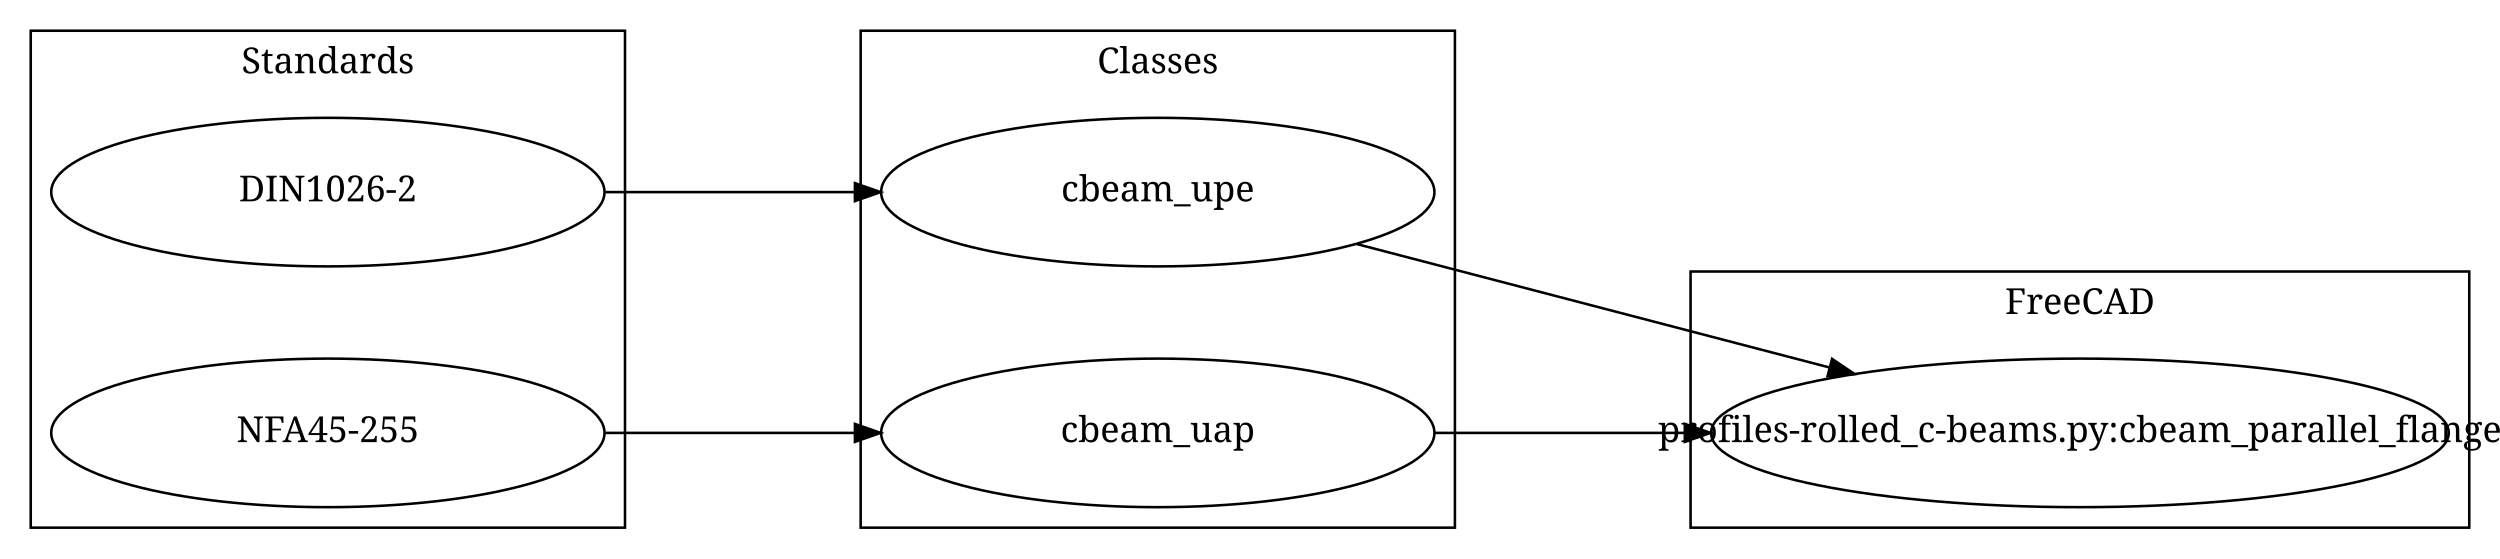
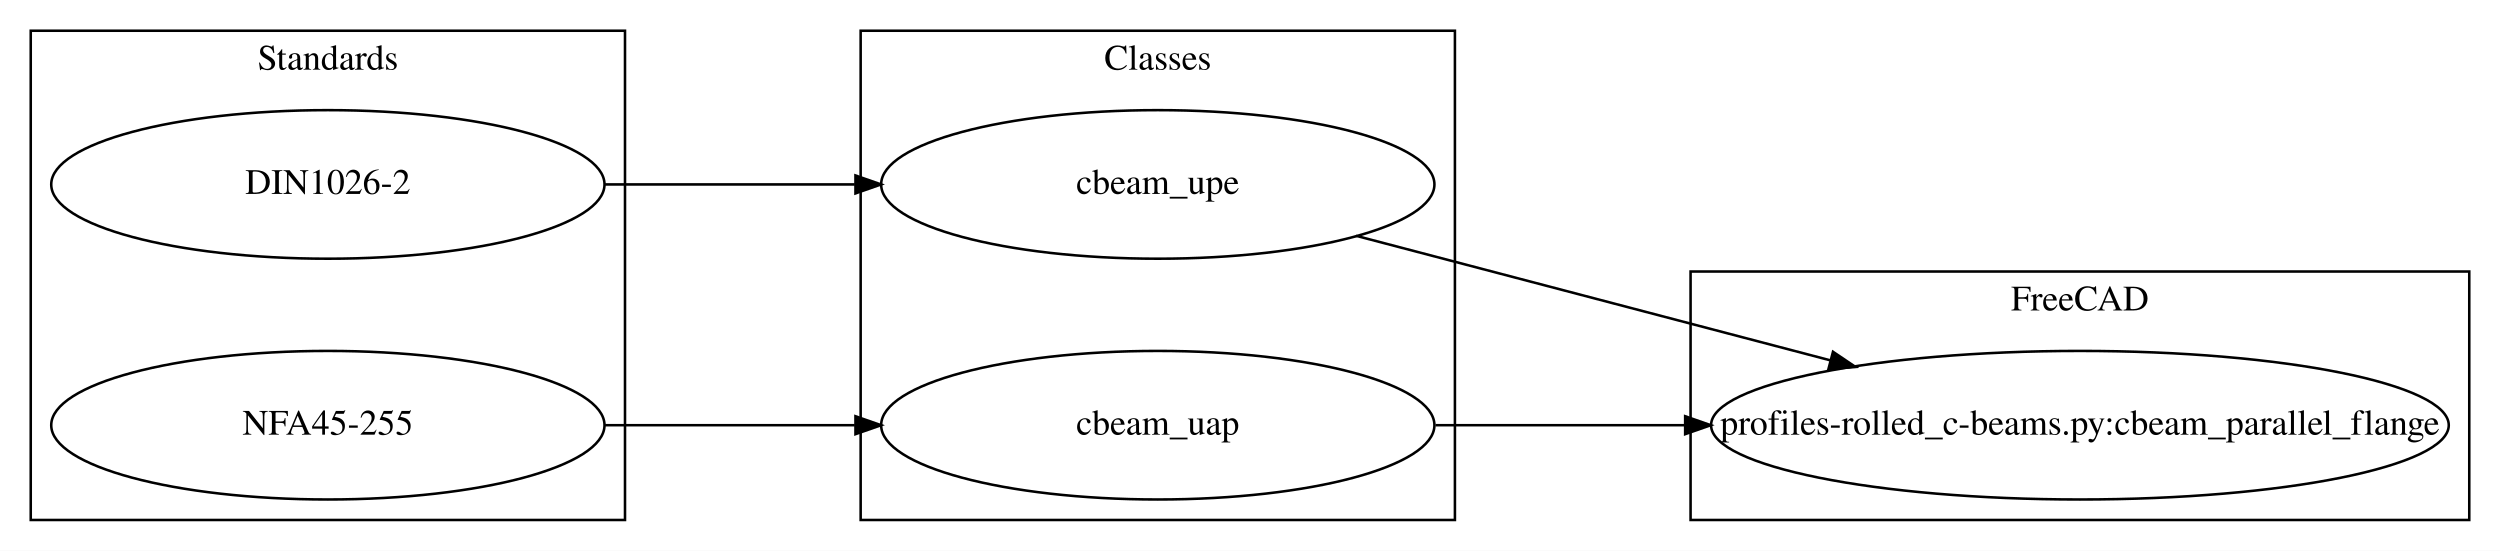
- <svg xmlns="http://www.w3.org/2000/svg" width="976pt" height="218pt" viewBox="0.00 0.00 976.00 218.00">
-   <g id="graph1" class="graph" transform="scale(1 1) rotate(0) translate(4 214)">
-     <polygon fill="white" stroke="white" points="-4,5 -4,-214 973,-214 973,5 -4,5" />
-     <g id="graph2" class="cluster">
-       <polygon fill="none" stroke="black" points="332,-8 332,-202 564,-202 564,-8 332,-8" />
-       <text text-anchor="middle" x="448" y="-185.4" font-family="Times Roman,serif" font-size="14.00">Classes</text>
+ <svg xmlns="http://www.w3.org/2000/svg" width="976pt" height="215pt" viewBox="0.00 0.00 976.00 215.00">
+   <g id="graph0" class="graph" transform="scale(1 1) rotate(0) translate(4 211)">
+     <polygon fill="white" stroke="none" points="-4,4 -4,-211 972,-211 972,4 -4,4" />
+     <g id="clust1" class="cluster">
+       <polygon fill="none" stroke="black" points="332,-8 332,-199 564,-199 564,-8 332,-8" />
+       <text text-anchor="middle" x="448" y="-183.8" font-family="Times,serif" font-size="14.00">Classes</text>
    </g>
-     <g id="graph3" class="cluster">
-       <polygon fill="none" stroke="black" points="8,-8 8,-202 240,-202 240,-8 8,-8" />
-       <text text-anchor="middle" x="124" y="-185.4" font-family="Times Roman,serif" font-size="14.00">Standards</text>
+     <g id="clust2" class="cluster">
+       <polygon fill="none" stroke="black" points="8,-8 8,-199 240,-199 240,-8 8,-8" />
+       <text text-anchor="middle" x="124" y="-183.8" font-family="Times,serif" font-size="14.00">Standards</text>
    </g>
-     <g id="graph4" class="cluster">
-       <polygon fill="none" stroke="black" points="656,-8 656,-108 960,-108 960,-8 656,-8" />
-       <text text-anchor="middle" x="808" y="-91.4" font-family="Times Roman,serif" font-size="14.00">FreeCAD</text>
+     <g id="clust3" class="cluster">
+       <polygon fill="none" stroke="black" points="656,-8 656,-105 960,-105 960,-8 656,-8" />
+       <text text-anchor="middle" x="808" y="-89.8" font-family="Times,serif" font-size="14.00">FreeCAD</text>
+     </g>
+     <g id="node1" class="node">
+       <ellipse fill="none" stroke="black" cx="448" cy="-139" rx="108" ry="29" />
+       <text text-anchor="middle" x="448" y="-135.3" font-family="Times,serif" font-size="14.00">cbeam_upe</text>
+     </g>
+     <g id="node5" class="node">
+       <ellipse fill="none" stroke="black" cx="808" cy="-45" rx="144" ry="29" />
+       <text text-anchor="middle" x="808" y="-41.3" font-family="Times,serif" font-size="14.00">profiles-rolled_c-beams.py:cbeam_parallel_flange</text>
+     </g>
+     <g id="edge1" class="edge">
+       <path fill="none" stroke="black" d="M525.361,-118.95C579.424,-104.755 652.354,-85.605 710.454,-70.35" />
+       <polygon fill="black" stroke="black" points="711.599,-73.668 720.382,-67.743 709.821,-66.898 711.599,-73.668" />
    </g>
    <g id="node2" class="node">
-       <ellipse fill="none" stroke="black" cx="448" cy="-139" rx="108" ry="29" />
-       <text text-anchor="middle" x="448" y="-135.4" font-family="Times Roman,serif" font-size="14.00">cbeam_upe</text>
+       <ellipse fill="none" stroke="black" cx="448" cy="-45" rx="108" ry="29" />
+       <text text-anchor="middle" x="448" y="-41.3" font-family="Times,serif" font-size="14.00">cbeam_uap</text>
    </g>
-     <g id="node8" class="node">
-       <ellipse fill="none" stroke="black" cx="808" cy="-45" rx="144" ry="29" />
-       <text text-anchor="middle" x="808" y="-41.4" font-family="Times Roman,serif" font-size="14.00">profiles-rolled_c-beams.py:cbeam_parallel_flange</text>
-     </g>
-     <g id="edge6" class="edge">
-       <path fill="none" stroke="black" d="M525.671,-118.719C579.698,-104.612 652.142,-85.696 710.119,-70.558" />
-       <polygon fill="black" stroke="black" points="711.239,-73.883 720.03,-67.97 709.47,-67.11 711.239,-73.883" />
+     <g id="edge3" class="edge">
+       <path fill="none" stroke="black" d="M556.412,-45C587.022,-45 620.977,-45 653.755,-45" />
+       <polygon fill="black" stroke="black" points="653.885,-48.5 663.885,-45 653.885,-41.5 653.885,-48.5" />
    </g>
    <g id="node3" class="node">
-       <ellipse fill="none" stroke="black" cx="448" cy="-45" rx="108" ry="29" />
-       <text text-anchor="middle" x="448" y="-41.4" font-family="Times Roman,serif" font-size="14.00">cbeam_uap</text>
+       <ellipse fill="none" stroke="black" cx="124" cy="-139" rx="108" ry="29" />
+       <text text-anchor="middle" x="124" y="-135.3" font-family="Times,serif" font-size="14.00">DIN1026-2</text>
    </g>
-     <g id="edge10" class="edge">
-       <path fill="none" stroke="black" d="M556.012,-45C586.7,-45 620.73,-45 653.598,-45" />
-       <polygon fill="black" stroke="black" points="653.756,-48.5 663.756,-45 653.756,-41.5 653.756,-48.5" />
+     <g id="edge2" class="edge">
+       <path fill="none" stroke="black" d="M232.221,-139C263.505,-139 297.848,-139 329.719,-139" />
+       <polygon fill="black" stroke="black" points="329.973,-142.5 339.973,-139 329.973,-135.5 329.973,-142.5" />
    </g>
-     <g id="node5" class="node">
-       <ellipse fill="none" stroke="black" cx="124" cy="-139" rx="108" ry="29" />
-       <text text-anchor="middle" x="124" y="-135.4" font-family="Times Roman,serif" font-size="14.00">DIN1026-2</text>
+     <g id="node4" class="node">
+       <ellipse fill="none" stroke="black" cx="124" cy="-45" rx="108" ry="29" />
+       <text text-anchor="middle" x="124" y="-41.3" font-family="Times,serif" font-size="14.00">NFA45-255</text>
    </g>
-     <g id="edge8" class="edge">
-       <path fill="none" stroke="black" d="M232.338,-139C263.545,-139 297.748,-139 329.536,-139" />
-       <polygon fill="black" stroke="black" points="329.764,-142.5 339.764,-139 329.764,-135.5 329.764,-142.5" />
-     </g>
-     <g id="node6" class="node">
-       <ellipse fill="none" stroke="black" cx="124" cy="-45" rx="108" ry="29" />
-       <text text-anchor="middle" x="124" y="-41.4" font-family="Times Roman,serif" font-size="14.00">NFA45-255</text>
-     </g>
-     <g id="edge12" class="edge">
-       <path fill="none" stroke="black" d="M232.338,-45C263.545,-45 297.748,-45 329.536,-45" />
-       <polygon fill="black" stroke="black" points="329.764,-48.5 339.764,-45 329.764,-41.5 329.764,-48.5" />
+     <g id="edge4" class="edge">
+       <path fill="none" stroke="black" d="M232.221,-45C263.505,-45 297.848,-45 329.719,-45" />
+       <polygon fill="black" stroke="black" points="329.973,-48.5 339.973,-45 329.973,-41.5 329.973,-48.5" />
    </g>
  </g>
</svg>
